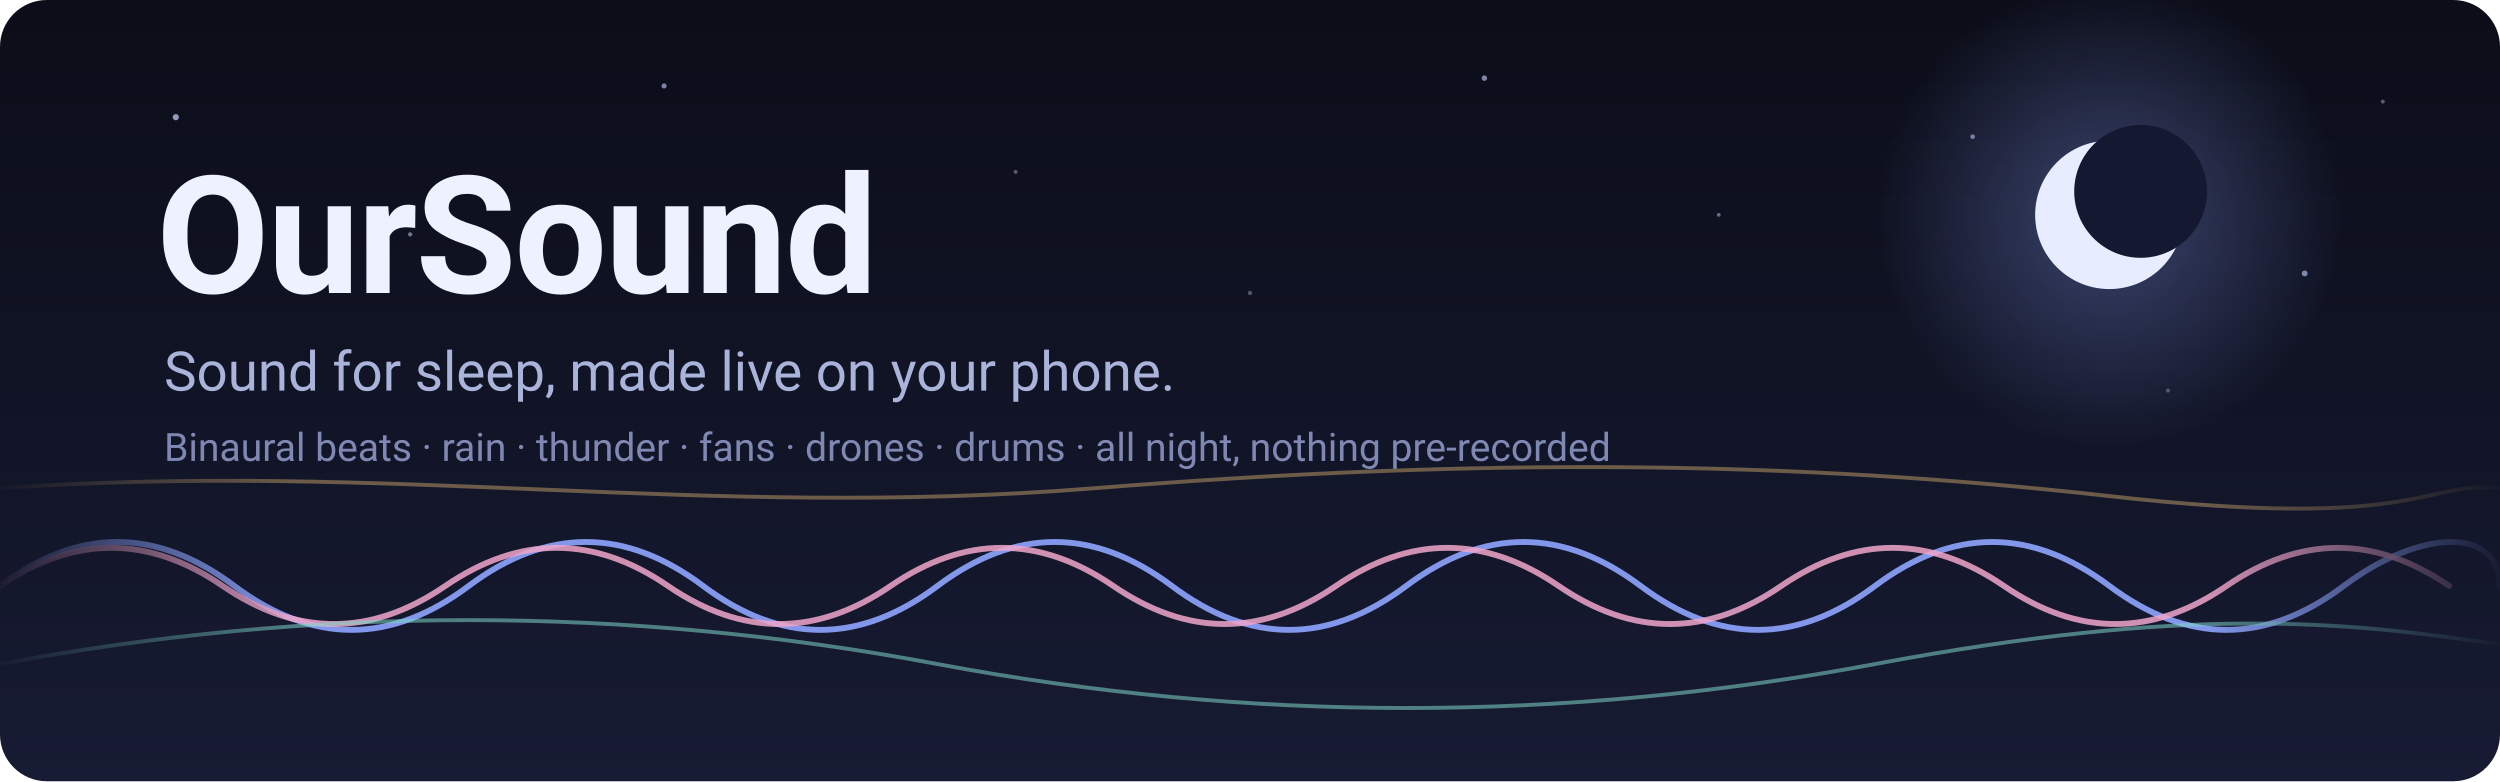
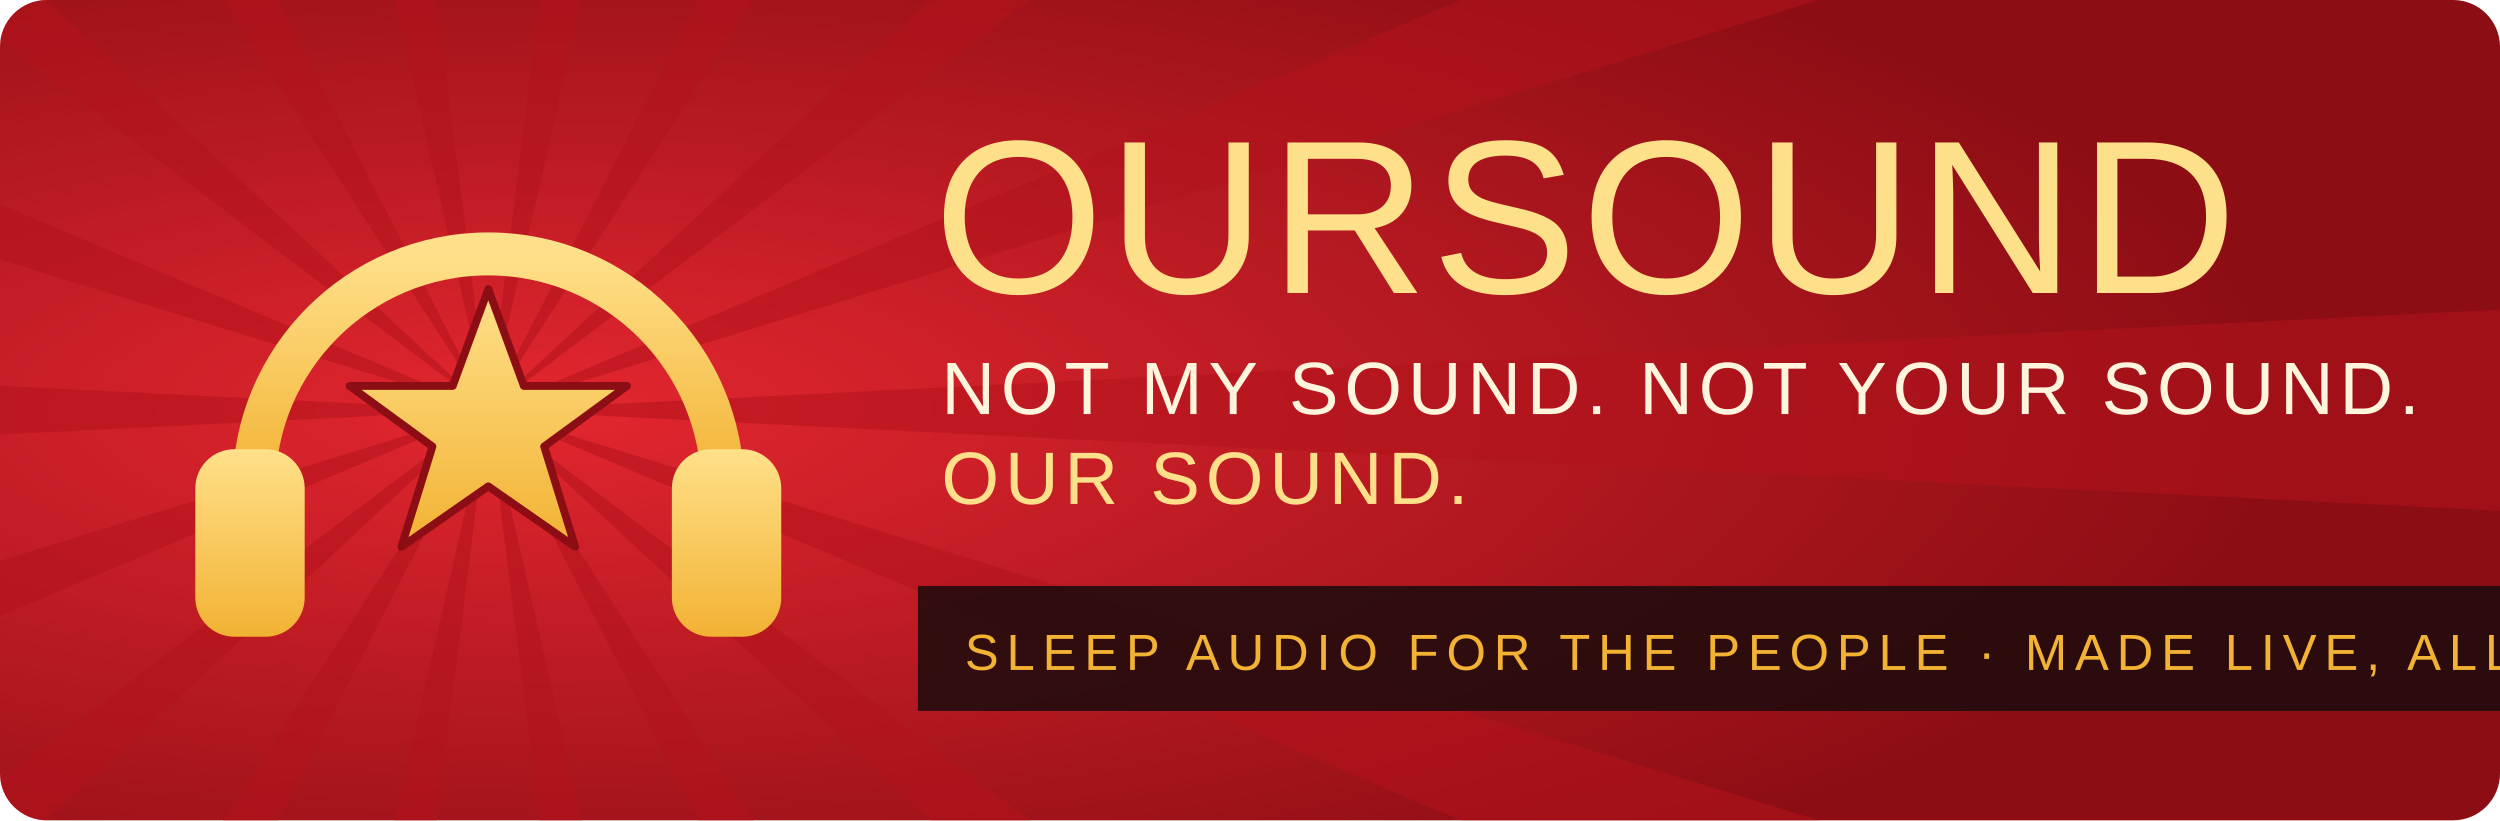
- <svg xmlns="http://www.w3.org/2000/svg" viewBox="0 0 1280 400" width="1280" height="400">
+ <svg xmlns="http://www.w3.org/2000/svg" viewBox="0 0 1280 420" width="1280" height="420">
  <defs>
-     <linearGradient id="sky" x1="0" y1="0" x2="0" y2="1">
-       <stop offset="0" stop-color="#0b0d18" />
-       <stop offset="1" stop-color="#171b33" />
+     <radialGradient id="glow" cx="0.22" cy="0.5" r="0.7">
+       <stop offset="0" stop-color="#e3262f" />
+       <stop offset="1" stop-color="#8c0d14" />
+     </radialGradient>
+     <clipPath id="card">
+       <rect width="1280" height="420" rx="24" />
+     </clipPath>
+     <linearGradient id="gold" x1="0" y1="0" x2="0" y2="1">
+       <stop offset="0" stop-color="#ffe08a" />
+       <stop offset="1" stop-color="#f2b233" />
    </linearGradient>
-     <radialGradient id="moonglow" cx="0.5" cy="0.5" r="0.5">
-       <stop offset="0" stop-color="#8ea5ff" stop-opacity="0.35" />
-       <stop offset="1" stop-color="#8ea5ff" stop-opacity="0" />
-     </radialGradient>
-     <linearGradient id="fadeX" x1="0" y1="0" x2="1" y2="0">
-       <stop offset="0" stop-color="#fff" stop-opacity="0" />
-       <stop offset="0.12" stop-color="#fff" stop-opacity="1" />
-       <stop offset="0.88" stop-color="#fff" stop-opacity="1" />
-       <stop offset="1" stop-color="#fff" stop-opacity="0" />
-     </linearGradient>
-     <mask id="edges">
-       <rect width="1280" height="400" fill="url(#fadeX)" />
-     </mask>
  </defs>
-   <rect width="1280" height="400" rx="24" fill="url(#sky)" />
-   <g fill="#c9d3ff">
-     <circle cx="90" cy="60" r="1.6" opacity=".7" />
-     <circle cx="210" cy="120" r="1.1" opacity=".5" />
-     <circle cx="340" cy="44" r="1.3" opacity=".6" />
-     <circle cx="520" cy="88" r="1" opacity=".4" />
-     <circle cx="760" cy="40" r="1.4" opacity=".6" />
-     <circle cx="880" cy="110" r="1" opacity=".45" />
-     <circle cx="1010" cy="70" r="1.2" opacity=".55" />
-     <circle cx="1180" cy="140" r="1.5" opacity=".6" />
-     <circle cx="1220" cy="52" r="1" opacity=".4" />
-     <circle cx="640" cy="150" r="1.1" opacity=".35" />
-     <circle cx="150" cy="190" r="1" opacity=".35" />
-     <circle cx="1110" cy="200" r="1" opacity=".35" />
-   </g>
-   <circle cx="1080" cy="110" r="120" fill="url(#moonglow)" />
-   <circle cx="1080" cy="110" r="38" fill="#e8ecff" />
-   <circle cx="1096" cy="98" r="34" fill="#141830" />
-   <g mask="url(#edges)" fill="none" stroke-linecap="round">
-     <path stroke="#8ea5ff" stroke-width="3" opacity=".9" d="M0 300 C40 270 80 270 120 300 S200 330 240 300 S320 270 360 300 S440 330 480 300 S560 270 600 300 S680 330 720 300 S800 270 840 300 S920 330 960 300 S1040 270 1080 300 S1160 330 1200 300 S1280 270 1280 300" />
-     <path stroke="#f0a6ca" stroke-width="3" opacity=".85" d="M0 300 C38 274 76 274 114 300 S190 326 228 300 S304 274 342 300 S418 326 456 300 S532 274 570 300 S646 326 684 300 S760 274 798 300 S874 326 912 300 S988 274 1026 300 S1102 326 1140 300 S1216 274 1254 300" />
-     <path stroke="#7ed6c9" stroke-width="2" opacity=".55" d="M0 340 C160 310 320 310 480 340 S800 370 960 340 S1200 318 1280 330" />
-     <path stroke="#f2c278" stroke-width="2" opacity=".4" d="M0 250 C200 236 360 266 560 250 S920 236 1080 254 S1240 246 1280 250" />
-   </g>
-   <g font-family="'Segoe UI', Roboto, 'Helvetica Neue', Arial, sans-serif">
-     <text x="80" y="150" font-size="84" font-weight="700" fill="#eef1ff" letter-spacing="-1">OurSound</text>
-     <text x="84" y="200" font-size="28" fill="#aab3d9">Sound for sleep, made live on your phone.</text>
-     <text x="84" y="236" font-size="20" fill="#7f88b3">Binaural beats · rain · thunder · fans · drones · drums · all night, nothing pre-recorded</text>
+   <g clip-path="url(#card)">
+     <rect width="1280" height="420" fill="url(#glow)" />
+     <g transform="translate(250 210)" fill="#b3121b" opacity=".55">
+       <path d="M0 0 L1400 -70 L1400 70Z" />
+       <path d="M0 0 L1400 -70 L1400 70Z" transform="rotate(20)" />
+       <path d="M0 0 L1400 -70 L1400 70Z" transform="rotate(40)" />
+       <path d="M0 0 L1400 -70 L1400 70Z" transform="rotate(60)" />
+       <path d="M0 0 L1400 -70 L1400 70Z" transform="rotate(80)" />
+       <path d="M0 0 L1400 -70 L1400 70Z" transform="rotate(100)" />
+       <path d="M0 0 L1400 -70 L1400 70Z" transform="rotate(120)" />
+       <path d="M0 0 L1400 -70 L1400 70Z" transform="rotate(140)" />
+       <path d="M0 0 L1400 -70 L1400 70Z" transform="rotate(160)" />
+       <path d="M0 0 L1400 -70 L1400 70Z" transform="rotate(180)" />
+       <path d="M0 0 L1400 -70 L1400 70Z" transform="rotate(200)" />
+       <path d="M0 0 L1400 -70 L1400 70Z" transform="rotate(220)" />
+       <path d="M0 0 L1400 -70 L1400 70Z" transform="rotate(240)" />
+       <path d="M0 0 L1400 -70 L1400 70Z" transform="rotate(260)" />
+       <path d="M0 0 L1400 -70 L1400 70Z" transform="rotate(280)" />
+       <path d="M0 0 L1400 -70 L1400 70Z" transform="rotate(300)" />
+       <path d="M0 0 L1400 -70 L1400 70Z" transform="rotate(320)" />
+       <path d="M0 0 L1400 -70 L1400 70Z" transform="rotate(340)" />
+     </g>
+     <g transform="translate(250 210)">
+       <path d="M-120 40 A120 120 0 0 1 120 40" fill="none" stroke="url(#gold)" stroke-width="22" stroke-linecap="round" />
+       <rect x="-150" y="20" width="56" height="96" rx="20" fill="url(#gold)" />
+       <rect x="94" y="20" width="56" height="96" rx="20" fill="url(#gold)" />
+       <path fill="url(#gold)" stroke="#8c0d14" stroke-width="4" stroke-linejoin="round" d="M0 -62 L18.2 -12.4 L71 -12.4 L28.6 18.6 L44.5 70 L0 39 L-44.5 70 L-28.6 18.6 L-71 -12.4 L-18.2 -12.4Z" />
+     </g>
+     <rect x="470" y="300" width="900" height="64" fill="#1a0b0c" opacity=".85" />
+     <g font-family="Impact, 'Arial Black', 'Helvetica Neue', Arial, sans-serif">
+       <text x="478" y="150" font-size="112" fill="#ffe08a" letter-spacing="2">OURSOUND</text>
+       <text x="482" y="212" font-size="38" fill="#fff4dc" letter-spacing="3">NOT MY SOUND. NOT YOUR SOUND.</text>
+       <text x="482" y="258" font-size="38" fill="#ffe08a" letter-spacing="3">OUR SOUND.</text>
+       <text x="494" y="343" font-size="26" fill="#f2b233" letter-spacing="4">SLEEP AUDIO FOR THE PEOPLE · MADE LIVE, ALL NIGHT</text>
+     </g>
  </g>
</svg>
